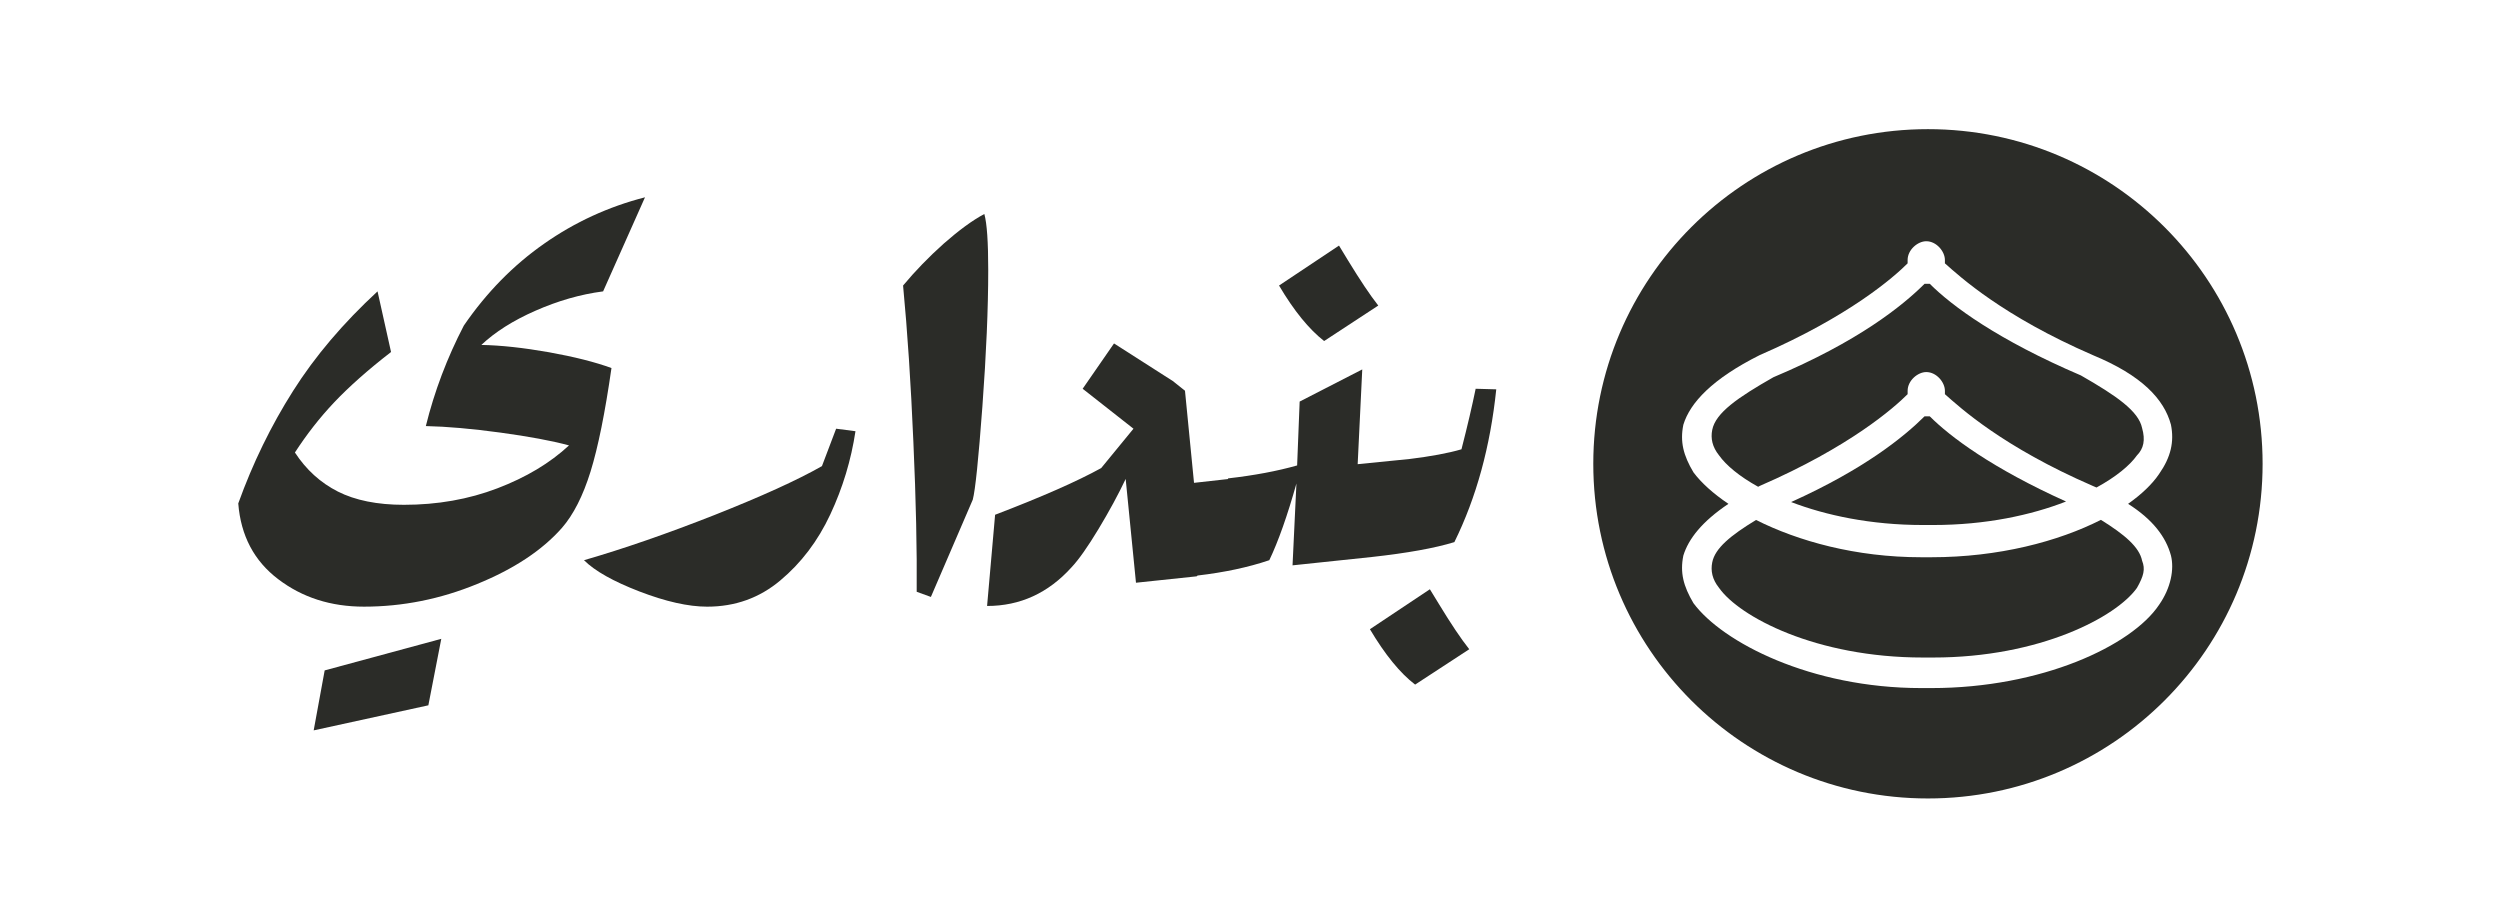
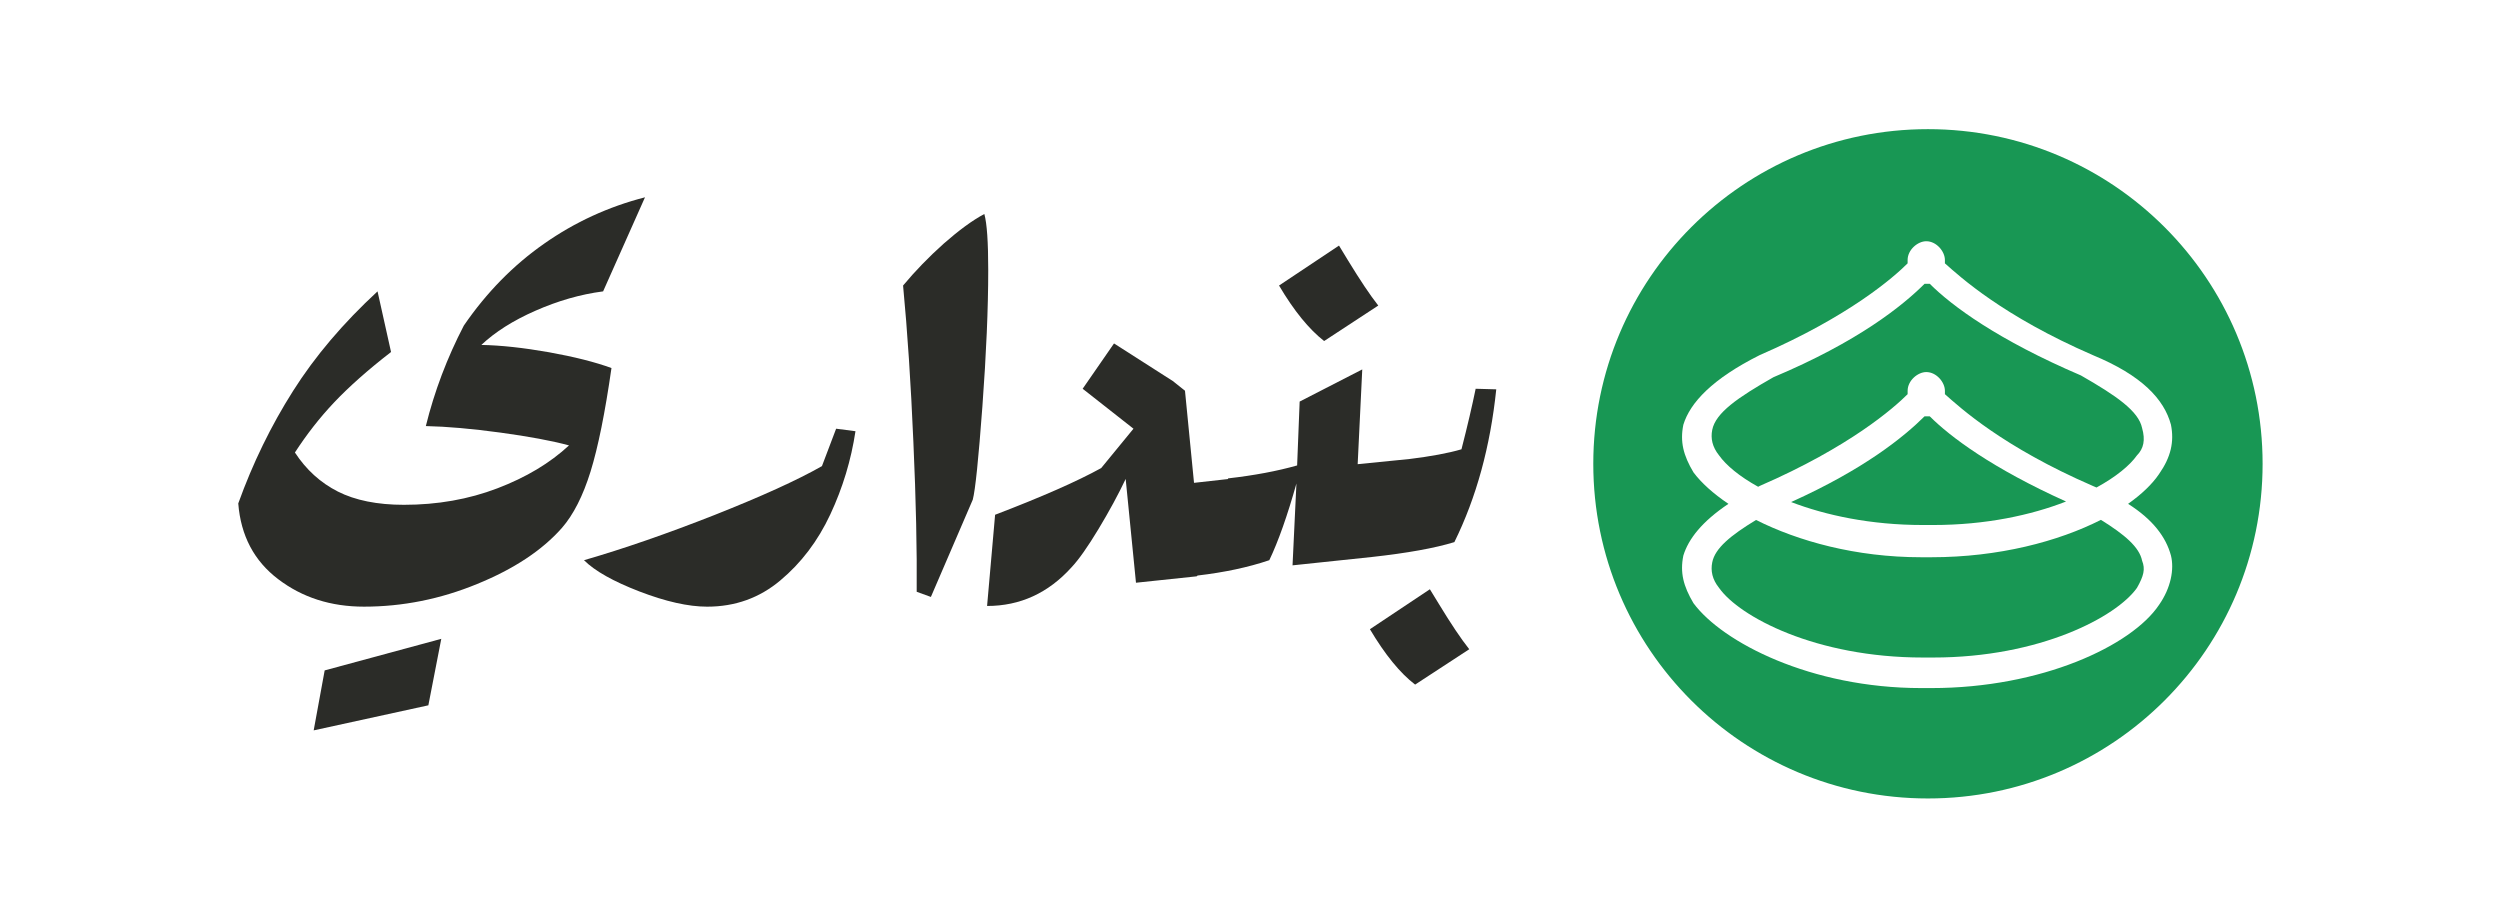
<svg xmlns="http://www.w3.org/2000/svg" version="1.1" id="Layer_1" x="0px" y="0px" width="237.333px" height="87.342px" viewBox="0 0 237.333 87.342" enable-background="new 0 0 237.333 87.342" xml:space="preserve">
-   <path fill="#2B2C28" d="M183.026,12.261c-17.55,0-31.77,14.22-31.77,31.77s14.22,31.77,31.77,31.77s31.77-14.22,31.77-31.77  S200.576,12.261,183.026,12.261z M204.966,57.421c-2.59,3.87-11.13,7.9-21.62,7.9h-0.96c-10.49,0-18.87-4.35-21.62-8.06  c-0.96-1.62-1.29-2.91-0.96-4.52c0.48-1.57,1.77-3.23,4.28-4.91c-1.46-0.98-2.59-2.01-3.32-2.99c-0.96-1.61-1.29-2.91-0.96-4.52  c0.64-2.09,2.74-4.35,7.25-6.61c8.55-3.71,12.75-7.42,14.04-8.71v-0.32c0-0.97,0.96-1.78,1.77-1.78c0.97,0,1.77,0.97,1.77,1.78v0.32  c1.46,1.29,5.49,5,14.04,8.71c4.67,1.93,6.77,4.19,7.42,6.61c0.32,1.61,0,3.07-1.13,4.68c-0.64,0.95-1.64,1.91-2.94,2.83  c2.38,1.51,3.6,3.17,4.07,4.91C206.417,54.031,206.096,55.811,204.966,57.421z" />
-   <path fill="#2B2C28" d="M202.867,43.231c-0.67,0.95-1.99,2.04-3.84,3.05c-0.12-0.05-0.23-0.1-0.35-0.15  c-8.55-3.71-12.58-7.42-14.04-8.71v-0.32c0-0.81-0.8-1.78-1.77-1.78c-0.81,0-1.77,0.81-1.77,1.78v0.32c-1.29,1.29-5.49,5-14.04,8.71  c-0.05,0.03-0.1,0.05-0.15,0.08c-1.79-0.99-3.05-2.05-3.71-2.98c-0.65-0.81-0.81-1.62-0.65-2.42c0.32-1.62,2.42-3.07,5.81-5  c8.06-3.39,12.25-6.78,14.35-8.87h0.49c2.09,2.09,6.45,5.32,14.35,8.7c3.39,1.94,5.48,3.39,5.81,5  C203.677,41.771,203.507,42.581,202.867,43.231z" />
-   <path fill="#2B2C28" d="M202.867,55.811c-1.94,2.74-9.19,6.61-19.35,6.61h-0.97c-10.16,0-17.42-3.87-19.35-6.61  c-0.65-0.81-0.81-1.62-0.65-2.42c0.26-1.34,1.74-2.56,4.16-4.03c3.99,2.01,9.47,3.54,15.68,3.54h0.96c6.39,0,12.06-1.5,16.1-3.55  c2.27,1.41,3.65,2.59,3.91,3.88C203.677,54.031,203.507,54.681,202.867,55.811z" />
-   <path fill="#2B2C28" d="M196.136,47.611c-3.31,1.29-7.61,2.23-12.62,2.23h-0.97c-4.95,0-9.22-0.92-12.51-2.18  c6.97-3.14,10.72-6.2,12.67-8.14h0.49C185.156,41.481,189.127,44.451,196.136,47.611z" />
+   <g>
+     <path fill="#189754" d="M183.026,12.261c-17.55,0-31.77,14.22-31.77,31.77s14.22,31.77,31.77,31.77s31.77-14.22,31.77-31.77   S200.576,12.261,183.026,12.261z M204.966,57.421c-2.59,3.87-11.13,7.9-21.62,7.9h-0.96c-10.49,0-18.87-4.35-21.62-8.06   c-0.96-1.62-1.29-2.91-0.96-4.52c0.48-1.57,1.77-3.23,4.28-4.91c-1.46-0.98-2.59-2.01-3.32-2.99c-0.96-1.61-1.29-2.91-0.96-4.52   c0.64-2.09,2.74-4.35,7.25-6.61c8.55-3.71,12.75-7.42,14.04-8.71v-0.32c0-0.97,0.96-1.78,1.77-1.78c0.97,0,1.77,0.97,1.77,1.78   v0.32c1.46,1.29,5.49,5,14.04,8.71c4.67,1.93,6.77,4.19,7.42,6.61c0.32,1.61,0,3.07-1.13,4.68c-0.64,0.95-1.64,1.91-2.94,2.83   c2.38,1.51,3.6,3.17,4.07,4.91C206.417,54.031,206.096,55.811,204.966,57.421z" />
+     <path fill="#189754" d="M202.867,43.231c-0.67,0.95-1.99,2.04-3.84,3.05c-0.12-0.05-0.23-0.1-0.35-0.15   c-8.55-3.71-12.58-7.42-14.04-8.71v-0.32c0-0.81-0.8-1.78-1.77-1.78c-0.81,0-1.77,0.81-1.77,1.78v0.32   c-1.29,1.29-5.49,5-14.04,8.71c-0.05,0.03-0.1,0.05-0.15,0.08c-1.79-0.99-3.05-2.05-3.71-2.98c-0.65-0.81-0.81-1.62-0.65-2.42   c0.32-1.62,2.42-3.07,5.81-5c8.06-3.39,12.25-6.78,14.35-8.87h0.49c2.09,2.09,6.45,5.32,14.35,8.7c3.39,1.94,5.48,3.39,5.81,5   C203.677,41.771,203.507,42.581,202.867,43.231z" />
+     <path fill="#189754" d="M202.867,55.811c-1.94,2.74-9.19,6.61-19.35,6.61h-0.97c-10.16,0-17.42-3.87-19.35-6.61   c-0.65-0.81-0.81-1.62-0.65-2.42c0.26-1.34,1.74-2.56,4.16-4.03c3.99,2.01,9.47,3.54,15.68,3.54h0.96c6.39,0,12.06-1.5,16.1-3.55   c2.27,1.41,3.65,2.59,3.91,3.88C203.677,54.031,203.507,54.681,202.867,55.811z" />
+     <path fill="#189754" d="M196.136,47.611c-3.31,1.29-7.61,2.23-12.62,2.23h-0.97c-4.95,0-9.22-0.92-12.51-2.18   c6.97-3.14,10.72-6.2,12.67-8.14h0.49C185.156,41.481,189.127,44.451,196.136,47.611z" />
+   </g>
  <g>
    <polygon fill="#2B2C28" points="41.893,60.646 40.665,66.958 29.779,69.337 30.822,63.644  " />
    <path fill="#2B2C28" d="M52.117,33.44c2.412,0.435,4.389,0.934,5.932,1.499c-0.608,4.248-1.271,7.518-1.988,9.833   c-0.717,2.303-1.619,4.085-2.716,5.345c-1.88,2.13-4.563,3.9-8.051,5.324c-3.488,1.434-7.073,2.151-10.745,2.151   c-3.14,0-5.856-0.869-8.138-2.608c-2.282-1.727-3.553-4.129-3.792-7.192c1.38-3.835,3.118-7.388,5.204-10.68   c2.075-3.281,4.748-6.432,8.018-9.452l1.282,5.758c-2.206,1.706-3.998,3.303-5.389,4.77c-1.391,1.467-2.629,3.064-3.737,4.77   c1.065,1.63,2.423,2.868,4.074,3.705c1.651,0.837,3.748,1.26,6.269,1.26c3.183,0,6.149-0.522,8.877-1.565   c2.738-1.043,4.998-2.401,6.801-4.074c-1.641-0.445-3.814-0.847-6.519-1.217c-2.716-0.369-5.074-0.576-7.073-0.619   c0.815-3.303,2.021-6.486,3.607-9.539c2.162-3.151,4.704-5.737,7.627-7.779c2.912-2.043,6.106-3.509,9.572-4.4l-3.977,8.931   c-2.162,0.282-4.302,0.902-6.421,1.836c-2.13,0.934-3.835,2.021-5.139,3.249C47.564,32.777,49.705,33.016,52.117,33.44z" />
    <path fill="#2B2C28" d="M81.213,40.937c-0.413,2.738-1.206,5.367-2.39,7.899c-1.184,2.532-2.771,4.618-4.748,6.269   c-1.977,1.662-4.292,2.488-6.943,2.488c-1.793,0-3.944-0.489-6.432-1.445c-2.477-0.956-4.237-1.945-5.259-2.966   c3.792-1.097,7.92-2.532,12.364-4.281c4.444-1.76,7.855-3.303,10.224-4.65l1.347-3.553L81.213,40.937z" />
    <path fill="#2B2C28" d="M93.816,25.639c0,3.629-0.185,7.953-0.554,12.951c-0.369,4.998-0.674,7.942-0.913,8.844l-3.977,9.235   l-1.347-0.489c0.033-3.911-0.065-8.659-0.315-14.233c-0.239-5.563-0.565-10.506-0.978-14.841c1.152-1.38,2.434-2.705,3.857-3.977   c1.434-1.26,2.716-2.206,3.857-2.814C93.696,21.217,93.816,22.988,93.816,25.639z" />
    <path fill="#2B2C28" d="M130.843,29.007l-5.139,3.368c-1.423-1.108-2.857-2.857-4.281-5.269l5.693-3.792l0.858,1.412   C129.116,26.595,130.072,28.029,130.843,29.007z" />
    <path fill="#2B2C28" d="M139.481,61.634l-5.139,3.357c-1.434-1.097-2.857-2.847-4.292-5.259l5.693-3.792l0.858,1.402   C137.742,59.222,138.698,60.646,139.481,61.634z" />
    <path fill="#2B2C28" d="M142.045,36.96c-0.565,5.432-1.89,10.267-3.977,14.505c-1.88,0.576-4.487,1.043-7.834,1.412l-7.529,0.793   l0.369-7.768c-0.858,3.053-1.717,5.487-2.575,7.279c-2.021,0.684-4.302,1.163-6.812,1.456l-0.087,0.076l-5.758,0.608l-0.978-9.854   c-0.695,1.467-1.554,3.053-2.575,4.748s-1.88,2.912-2.564,3.64c-2.206,2.445-4.878,3.672-8.018,3.672l0.761-8.659   c4.433-1.695,7.79-3.173,10.072-4.433l3.064-3.737l-4.824-3.792l2.977-4.302l5.574,3.564l1.163,0.924l0.858,8.746l3.216-0.359   l0.022-0.065c2.488-0.282,4.672-0.695,6.551-1.228l0.239-6.063l5.943-3.053l-0.435,8.996l4.9-0.489   c2.032-0.25,3.694-0.554,4.954-0.924c0.576-2.238,1.021-4.161,1.347-5.747L142.045,36.96z" />
  </g>
</svg>
